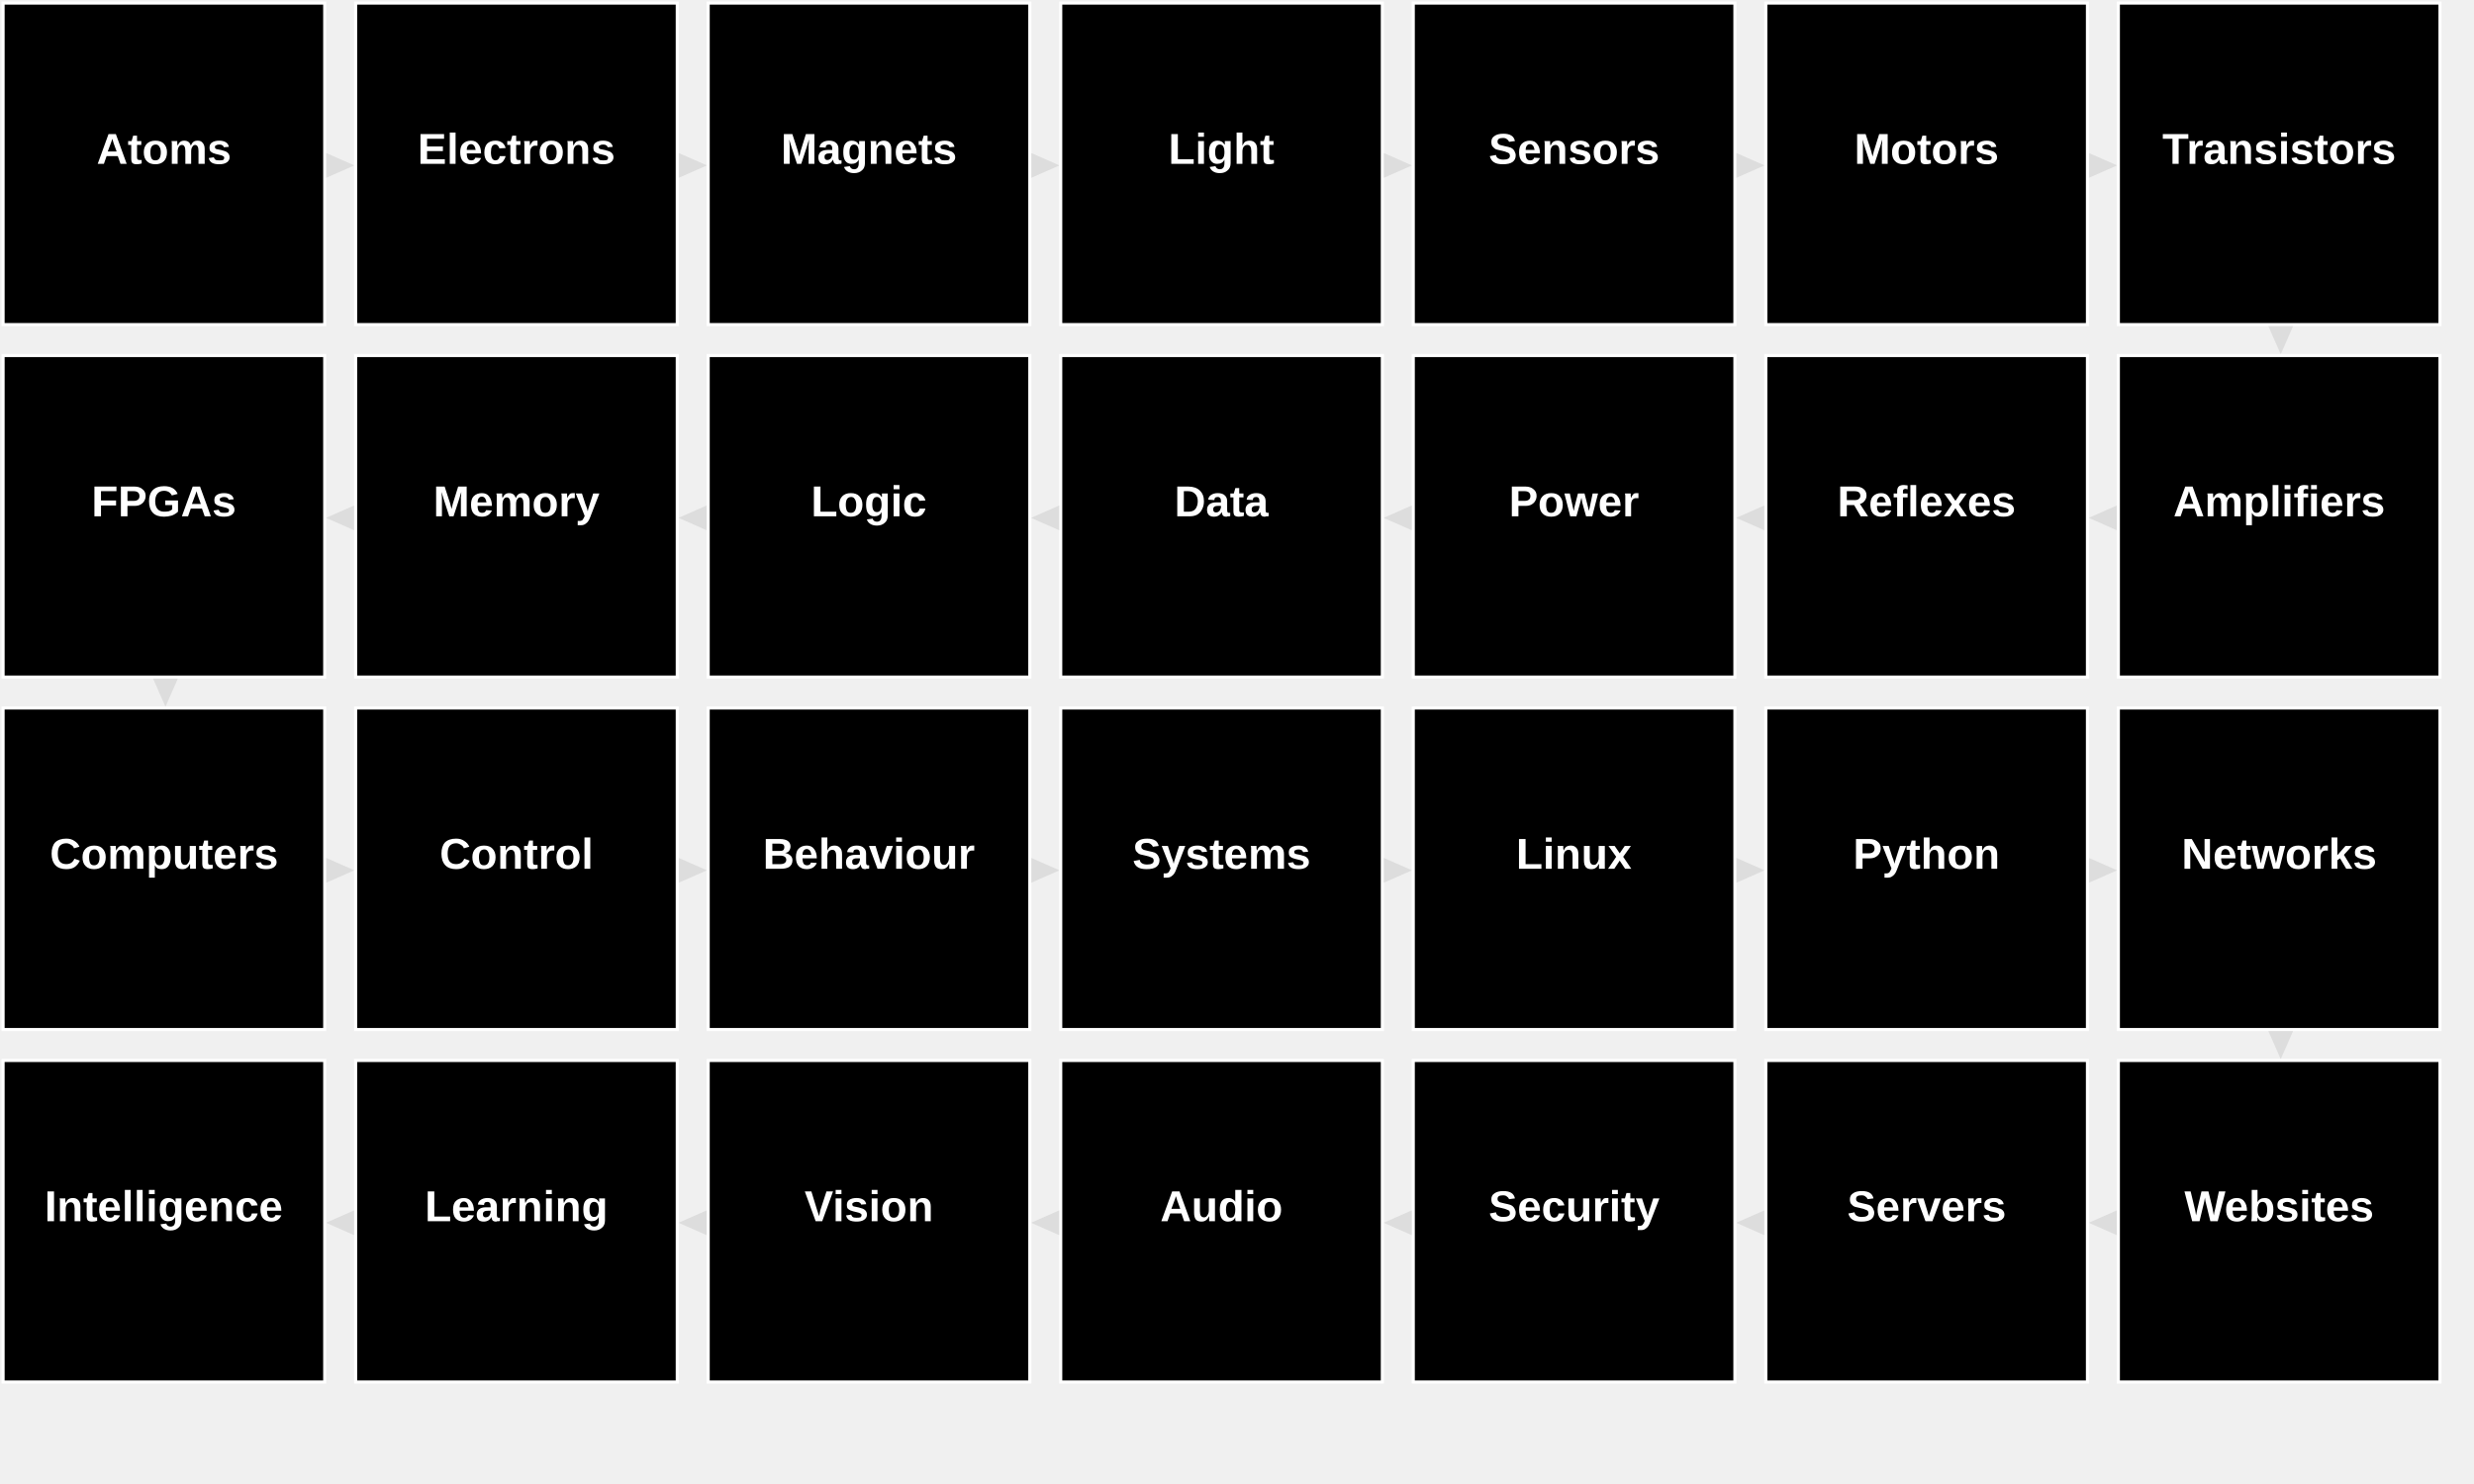
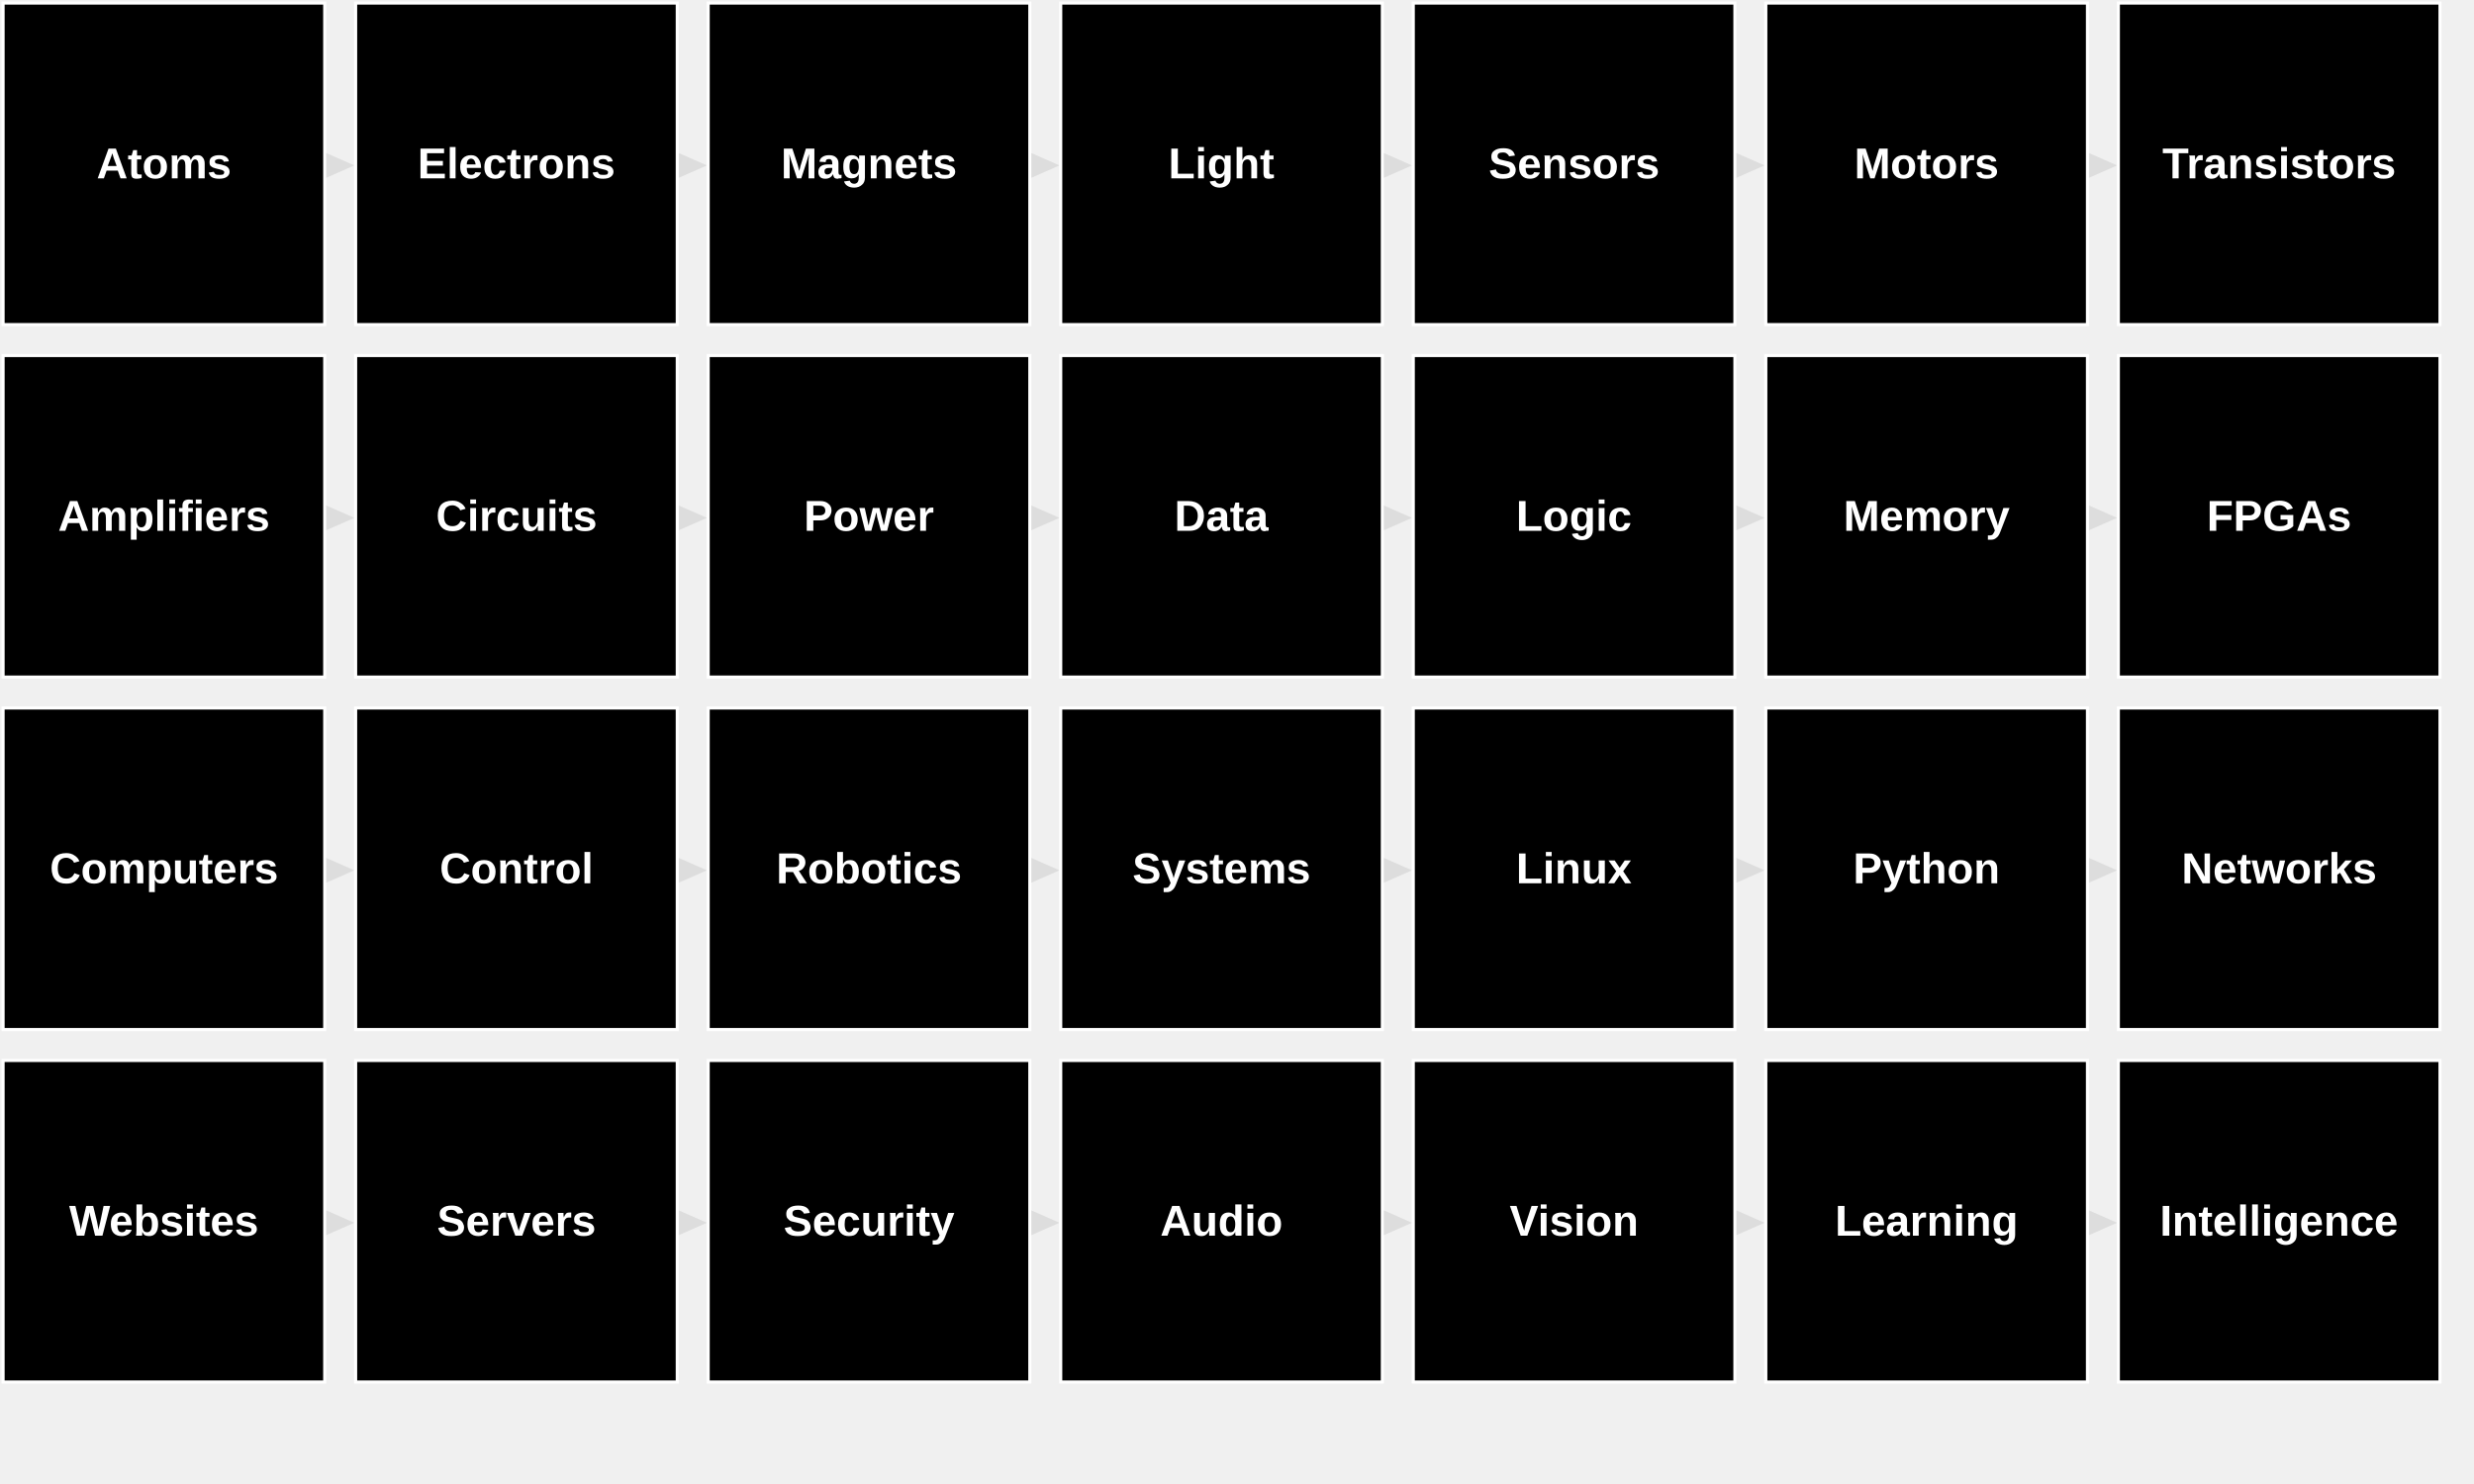
<svg xmlns="http://www.w3.org/2000/svg" id="layout" width="100mm" height="60mm" viewBox="0 0 100 60" version="1.1">
  <g id="Atoms">
    <rect class="box" id="box_Atoms" transform="scale(1,1) translate(0, 0)" x="0.125" y="0.125" width="13" height="13" style="fill:#000000;fill-opacity:1;stroke:#FFFFFF;stroke-width:0.125;stroke-linecap:round;stroke-linejoin:miter;stroke-miterlimit:4;stroke-opacity:1" />
-     <text class="text" id="text_Atoms" x="6.625" y="6.625" style="font-style:normal;font-weight:bold;font-size:1.75;line-height:1.00;font-family:'Arial';white-space:pre;display:inline;fill:#FFFFFF;fill-opacity:1;stroke:none" alignment-baseline="middle" text-anchor="middle">Atoms</text>
+     <text class="text" id="text_Atoms" x="6.625" y="7.208" style="font-style:normal;font-weight:bold;font-size:1.75;line-height:1.00;font-family:'Arial';white-space:pre;display:inline;fill:#FFFFFF;fill-opacity:1;stroke:none" alignment-baseline="middle" text-anchor="middle">Atoms</text>
    <polygon class="arrow" id="arrow_Atoms" style="fill:#DDDDDD;stroke:none" points="13.188,7.188 13.188,6.188 14.325,6.688" />
  </g>
  <g id="Electrons">
    <rect class="box" id="box_Electrons" transform="scale(1,1) translate(0, 0)" x="14.375" y="0.125" width="13" height="13" style="fill:#000000;fill-opacity:1;stroke:#FFFFFF;stroke-width:0.125;stroke-linecap:round;stroke-linejoin:miter;stroke-miterlimit:4;stroke-opacity:1" />
-     <text class="text" id="text_Electrons" x="20.875" y="6.625" style="font-style:normal;font-weight:bold;font-size:1.75;line-height:1.00;font-family:'Arial';white-space:pre;display:inline;fill:#FFFFFF;fill-opacity:1;stroke:none" alignment-baseline="middle" text-anchor="middle">Electrons</text>
+     <text class="text" id="text_Electrons" x="20.875" y="7.208" style="font-style:normal;font-weight:bold;font-size:1.75;line-height:1.00;font-family:'Arial';white-space:pre;display:inline;fill:#FFFFFF;fill-opacity:1;stroke:none" alignment-baseline="middle" text-anchor="middle">Electrons</text>
    <polygon class="arrow" id="arrow_Electrons" style="fill:#DDDDDD;stroke:none" points="27.438,7.188 27.438,6.188 28.575,6.688" />
  </g>
  <g id="Magnets">
    <rect class="box" id="box_Magnets" transform="scale(1,1) translate(0, 0)" x="28.625" y="0.125" width="13" height="13" style="fill:#000000;fill-opacity:1;stroke:#FFFFFF;stroke-width:0.125;stroke-linecap:round;stroke-linejoin:miter;stroke-miterlimit:4;stroke-opacity:1" />
-     <text class="text" id="text_Magnets" x="35.125" y="6.625" style="font-style:normal;font-weight:bold;font-size:1.75;line-height:1.00;font-family:'Arial';white-space:pre;display:inline;fill:#FFFFFF;fill-opacity:1;stroke:none" alignment-baseline="middle" text-anchor="middle">Magnets</text>
+     <text class="text" id="text_Magnets" x="35.125" y="7.208" style="font-style:normal;font-weight:bold;font-size:1.75;line-height:1.00;font-family:'Arial';white-space:pre;display:inline;fill:#FFFFFF;fill-opacity:1;stroke:none" alignment-baseline="middle" text-anchor="middle">Magnets</text>
    <polygon class="arrow" id="arrow_Magnets" style="fill:#DDDDDD;stroke:none" points="41.688,7.188 41.688,6.188 42.825,6.688" />
  </g>
  <g id="Light">
    <rect class="box" id="box_Light" transform="scale(1,1) translate(0, 0)" x="42.875" y="0.125" width="13" height="13" style="fill:#000000;fill-opacity:1;stroke:#FFFFFF;stroke-width:0.125;stroke-linecap:round;stroke-linejoin:miter;stroke-miterlimit:4;stroke-opacity:1" />
-     <text class="text" id="text_Light" x="49.375" y="6.625" style="font-style:normal;font-weight:bold;font-size:1.75;line-height:1.00;font-family:'Arial';white-space:pre;display:inline;fill:#FFFFFF;fill-opacity:1;stroke:none" alignment-baseline="middle" text-anchor="middle">Light</text>
+     <text class="text" id="text_Light" x="49.375" y="7.208" style="font-style:normal;font-weight:bold;font-size:1.75;line-height:1.00;font-family:'Arial';white-space:pre;display:inline;fill:#FFFFFF;fill-opacity:1;stroke:none" alignment-baseline="middle" text-anchor="middle">Light</text>
    <polygon class="arrow" id="arrow_Light" style="fill:#DDDDDD;stroke:none" points="55.938,7.188 55.938,6.188 57.075,6.688" />
  </g>
  <g id="Sensors">
    <rect class="box" id="box_Sensors" transform="scale(1,1) translate(0, 0)" x="57.125" y="0.125" width="13" height="13" style="fill:#000000;fill-opacity:1;stroke:#FFFFFF;stroke-width:0.125;stroke-linecap:round;stroke-linejoin:miter;stroke-miterlimit:4;stroke-opacity:1" />
-     <text class="text" id="text_Sensors" x="63.625" y="6.625" style="font-style:normal;font-weight:bold;font-size:1.75;line-height:1.00;font-family:'Arial';white-space:pre;display:inline;fill:#FFFFFF;fill-opacity:1;stroke:none" alignment-baseline="middle" text-anchor="middle">Sensors</text>
+     <text class="text" id="text_Sensors" x="63.625" y="7.208" style="font-style:normal;font-weight:bold;font-size:1.75;line-height:1.00;font-family:'Arial';white-space:pre;display:inline;fill:#FFFFFF;fill-opacity:1;stroke:none" alignment-baseline="middle" text-anchor="middle">Sensors</text>
    <polygon class="arrow" id="arrow_Sensors" style="fill:#DDDDDD;stroke:none" points="70.188,7.188 70.188,6.188 71.325,6.688" />
  </g>
  <g id="Motors">
    <rect class="box" id="box_Motors" transform="scale(1,1) translate(0, 0)" x="71.375" y="0.125" width="13" height="13" style="fill:#000000;fill-opacity:1;stroke:#FFFFFF;stroke-width:0.125;stroke-linecap:round;stroke-linejoin:miter;stroke-miterlimit:4;stroke-opacity:1" />
-     <text class="text" id="text_Motors" x="77.875" y="6.625" style="font-style:normal;font-weight:bold;font-size:1.75;line-height:1.00;font-family:'Arial';white-space:pre;display:inline;fill:#FFFFFF;fill-opacity:1;stroke:none" alignment-baseline="middle" text-anchor="middle">Motors</text>
+     <text class="text" id="text_Motors" x="77.875" y="7.208" style="font-style:normal;font-weight:bold;font-size:1.75;line-height:1.00;font-family:'Arial';white-space:pre;display:inline;fill:#FFFFFF;fill-opacity:1;stroke:none" alignment-baseline="middle" text-anchor="middle">Motors</text>
    <polygon class="arrow" id="arrow_Motors" style="fill:#DDDDDD;stroke:none" points="84.438,7.188 84.438,6.188 85.575,6.688" />
  </g>
  <g id="Transistors">
    <rect class="box" id="box_Transistors" transform="scale(1,1) translate(0, 0)" x="85.625" y="0.125" width="13" height="13" style="fill:#000000;fill-opacity:1;stroke:#FFFFFF;stroke-width:0.125;stroke-linecap:round;stroke-linejoin:miter;stroke-miterlimit:4;stroke-opacity:1" />
-     <text class="text" id="text_Transistors" x="92.125" y="6.625" style="font-style:normal;font-weight:bold;font-size:1.75;line-height:1.00;font-family:'Arial';white-space:pre;display:inline;fill:#FFFFFF;fill-opacity:1;stroke:none" alignment-baseline="middle" text-anchor="middle">Transistors</text>
-     <polygon class="arrow" id="arrow_Transistors" style="fill:#DDDDDD;stroke:none" points="91.688,13.188 92.688,13.188 92.188,14.325" />
+     <text class="text" id="text_Transistors" x="92.125" y="7.208" style="font-style:normal;font-weight:bold;font-size:1.75;line-height:1.00;font-family:'Arial';white-space:pre;display:inline;fill:#FFFFFF;fill-opacity:1;stroke:none" alignment-baseline="middle" text-anchor="middle">Transistors</text>
  </g>
  <g id="Amplifiers">
-     <rect class="box" id="box_Amplifiers" transform="scale(1,1) translate(0, 0)" x="85.625" y="14.375" width="13" height="13" style="fill:#000000;fill-opacity:1;stroke:#FFFFFF;stroke-width:0.125;stroke-linecap:round;stroke-linejoin:miter;stroke-miterlimit:4;stroke-opacity:1" />
-     <text class="text" id="text_Amplifiers" x="92.125" y="20.875" style="font-style:normal;font-weight:bold;font-size:1.75;line-height:1.00;font-family:'Arial';white-space:pre;display:inline;fill:#FFFFFF;fill-opacity:1;stroke:none" alignment-baseline="middle" text-anchor="middle">Amplifiers</text>
-     <polygon class="arrow" id="arrow_Amplifiers" style="fill:#DDDDDD;stroke:none" points="85.562,21.438 85.562,20.438 84.425,20.938" />
+     <rect class="box" id="box_Amplifiers" transform="scale(1,1) translate(0, 0)" x="0.125" y="14.375" width="13" height="13" style="fill:#000000;fill-opacity:1;stroke:#FFFFFF;stroke-width:0.125;stroke-linecap:round;stroke-linejoin:miter;stroke-miterlimit:4;stroke-opacity:1" />
+     <text class="text" id="text_Amplifiers" x="6.625" y="21.458" style="font-style:normal;font-weight:bold;font-size:1.75;line-height:1.00;font-family:'Arial';white-space:pre;display:inline;fill:#FFFFFF;fill-opacity:1;stroke:none" alignment-baseline="middle" text-anchor="middle">Amplifiers</text>
+     <polygon class="arrow" id="arrow_Amplifiers" style="fill:#DDDDDD;stroke:none" points="13.188,21.438 13.188,20.438 14.325,20.938" />
  </g>
-   <g id="Reflexes">
-     <rect class="box" id="box_Reflexes" transform="scale(1,1) translate(0, 0)" x="71.375" y="14.375" width="13" height="13" style="fill:#000000;fill-opacity:1;stroke:#FFFFFF;stroke-width:0.125;stroke-linecap:round;stroke-linejoin:miter;stroke-miterlimit:4;stroke-opacity:1" />
-     <text class="text" id="text_Reflexes" x="77.875" y="20.875" style="font-style:normal;font-weight:bold;font-size:1.75;line-height:1.00;font-family:'Arial';white-space:pre;display:inline;fill:#FFFFFF;fill-opacity:1;stroke:none" alignment-baseline="middle" text-anchor="middle">Reflexes</text>
-     <polygon class="arrow" id="arrow_Reflexes" style="fill:#DDDDDD;stroke:none" points="71.312,21.438 71.312,20.438 70.175,20.938" />
+   <g id="Circuits">
+     <rect class="box" id="box_Circuits" transform="scale(1,1) translate(0, 0)" x="14.375" y="14.375" width="13" height="13" style="fill:#000000;fill-opacity:1;stroke:#FFFFFF;stroke-width:0.125;stroke-linecap:round;stroke-linejoin:miter;stroke-miterlimit:4;stroke-opacity:1" />
+     <text class="text" id="text_Circuits" x="20.875" y="21.458" style="font-style:normal;font-weight:bold;font-size:1.75;line-height:1.00;font-family:'Arial';white-space:pre;display:inline;fill:#FFFFFF;fill-opacity:1;stroke:none" alignment-baseline="middle" text-anchor="middle">Circuits</text>
+     <polygon class="arrow" id="arrow_Circuits" style="fill:#DDDDDD;stroke:none" points="27.438,21.438 27.438,20.438 28.575,20.938" />
  </g>
  <g id="Power">
-     <rect class="box" id="box_Power" transform="scale(1,1) translate(0, 0)" x="57.125" y="14.375" width="13" height="13" style="fill:#000000;fill-opacity:1;stroke:#FFFFFF;stroke-width:0.125;stroke-linecap:round;stroke-linejoin:miter;stroke-miterlimit:4;stroke-opacity:1" />
-     <text class="text" id="text_Power" x="63.625" y="20.875" style="font-style:normal;font-weight:bold;font-size:1.75;line-height:1.00;font-family:'Arial';white-space:pre;display:inline;fill:#FFFFFF;fill-opacity:1;stroke:none" alignment-baseline="middle" text-anchor="middle">Power</text>
-     <polygon class="arrow" id="arrow_Power" style="fill:#DDDDDD;stroke:none" points="57.062,21.438 57.062,20.438 55.925,20.938" />
+     <rect class="box" id="box_Power" transform="scale(1,1) translate(0, 0)" x="28.625" y="14.375" width="13" height="13" style="fill:#000000;fill-opacity:1;stroke:#FFFFFF;stroke-width:0.125;stroke-linecap:round;stroke-linejoin:miter;stroke-miterlimit:4;stroke-opacity:1" />
+     <text class="text" id="text_Power" x="35.125" y="21.458" style="font-style:normal;font-weight:bold;font-size:1.75;line-height:1.00;font-family:'Arial';white-space:pre;display:inline;fill:#FFFFFF;fill-opacity:1;stroke:none" alignment-baseline="middle" text-anchor="middle">Power</text>
+     <polygon class="arrow" id="arrow_Power" style="fill:#DDDDDD;stroke:none" points="41.688,21.438 41.688,20.438 42.825,20.938" />
  </g>
  <g id="Data">
    <rect class="box" id="box_Data" transform="scale(1,1) translate(0, 0)" x="42.875" y="14.375" width="13" height="13" style="fill:#000000;fill-opacity:1;stroke:#FFFFFF;stroke-width:0.125;stroke-linecap:round;stroke-linejoin:miter;stroke-miterlimit:4;stroke-opacity:1" />
-     <text class="text" id="text_Data" x="49.375" y="20.875" style="font-style:normal;font-weight:bold;font-size:1.75;line-height:1.00;font-family:'Arial';white-space:pre;display:inline;fill:#FFFFFF;fill-opacity:1;stroke:none" alignment-baseline="middle" text-anchor="middle">Data</text>
-     <polygon class="arrow" id="arrow_Data" style="fill:#DDDDDD;stroke:none" points="42.812,21.438 42.812,20.438 41.675,20.938" />
+     <text class="text" id="text_Data" x="49.375" y="21.458" style="font-style:normal;font-weight:bold;font-size:1.75;line-height:1.00;font-family:'Arial';white-space:pre;display:inline;fill:#FFFFFF;fill-opacity:1;stroke:none" alignment-baseline="middle" text-anchor="middle">Data</text>
+     <polygon class="arrow" id="arrow_Data" style="fill:#DDDDDD;stroke:none" points="55.938,21.438 55.938,20.438 57.075,20.938" />
  </g>
  <g id="Logic">
-     <rect class="box" id="box_Logic" transform="scale(1,1) translate(0, 0)" x="28.625" y="14.375" width="13" height="13" style="fill:#000000;fill-opacity:1;stroke:#FFFFFF;stroke-width:0.125;stroke-linecap:round;stroke-linejoin:miter;stroke-miterlimit:4;stroke-opacity:1" />
-     <text class="text" id="text_Logic" x="35.125" y="20.875" style="font-style:normal;font-weight:bold;font-size:1.75;line-height:1.00;font-family:'Arial';white-space:pre;display:inline;fill:#FFFFFF;fill-opacity:1;stroke:none" alignment-baseline="middle" text-anchor="middle">Logic</text>
-     <polygon class="arrow" id="arrow_Logic" style="fill:#DDDDDD;stroke:none" points="28.562,21.438 28.562,20.438 27.425,20.938" />
+     <rect class="box" id="box_Logic" transform="scale(1,1) translate(0, 0)" x="57.125" y="14.375" width="13" height="13" style="fill:#000000;fill-opacity:1;stroke:#FFFFFF;stroke-width:0.125;stroke-linecap:round;stroke-linejoin:miter;stroke-miterlimit:4;stroke-opacity:1" />
+     <text class="text" id="text_Logic" x="63.625" y="21.458" style="font-style:normal;font-weight:bold;font-size:1.75;line-height:1.00;font-family:'Arial';white-space:pre;display:inline;fill:#FFFFFF;fill-opacity:1;stroke:none" alignment-baseline="middle" text-anchor="middle">Logic</text>
+     <polygon class="arrow" id="arrow_Logic" style="fill:#DDDDDD;stroke:none" points="70.188,21.438 70.188,20.438 71.325,20.938" />
  </g>
  <g id="Memory">
-     <rect class="box" id="box_Memory" transform="scale(1,1) translate(0, 0)" x="14.375" y="14.375" width="13" height="13" style="fill:#000000;fill-opacity:1;stroke:#FFFFFF;stroke-width:0.125;stroke-linecap:round;stroke-linejoin:miter;stroke-miterlimit:4;stroke-opacity:1" />
-     <text class="text" id="text_Memory" x="20.875" y="20.875" style="font-style:normal;font-weight:bold;font-size:1.75;line-height:1.00;font-family:'Arial';white-space:pre;display:inline;fill:#FFFFFF;fill-opacity:1;stroke:none" alignment-baseline="middle" text-anchor="middle">Memory</text>
-     <polygon class="arrow" id="arrow_Memory" style="fill:#DDDDDD;stroke:none" points="14.312,21.438 14.312,20.438 13.175,20.938" />
+     <rect class="box" id="box_Memory" transform="scale(1,1) translate(0, 0)" x="71.375" y="14.375" width="13" height="13" style="fill:#000000;fill-opacity:1;stroke:#FFFFFF;stroke-width:0.125;stroke-linecap:round;stroke-linejoin:miter;stroke-miterlimit:4;stroke-opacity:1" />
+     <text class="text" id="text_Memory" x="77.875" y="21.458" style="font-style:normal;font-weight:bold;font-size:1.75;line-height:1.00;font-family:'Arial';white-space:pre;display:inline;fill:#FFFFFF;fill-opacity:1;stroke:none" alignment-baseline="middle" text-anchor="middle">Memory</text>
+     <polygon class="arrow" id="arrow_Memory" style="fill:#DDDDDD;stroke:none" points="84.438,21.438 84.438,20.438 85.575,20.938" />
  </g>
  <g id="FPGAs">
-     <rect class="box" id="box_FPGAs" transform="scale(1,1) translate(0, 0)" x="0.125" y="14.375" width="13" height="13" style="fill:#000000;fill-opacity:1;stroke:#FFFFFF;stroke-width:0.125;stroke-linecap:round;stroke-linejoin:miter;stroke-miterlimit:4;stroke-opacity:1" />
-     <text class="text" id="text_FPGAs" x="6.625" y="20.875" style="font-style:normal;font-weight:bold;font-size:1.75;line-height:1.00;font-family:'Arial';white-space:pre;display:inline;fill:#FFFFFF;fill-opacity:1;stroke:none" alignment-baseline="middle" text-anchor="middle">FPGAs</text>
-     <polygon class="arrow" id="arrow_FPGAs" style="fill:#DDDDDD;stroke:none" points="6.188,27.438 7.188,27.438 6.688,28.575" />
+     <rect class="box" id="box_FPGAs" transform="scale(1,1) translate(0, 0)" x="85.625" y="14.375" width="13" height="13" style="fill:#000000;fill-opacity:1;stroke:#FFFFFF;stroke-width:0.125;stroke-linecap:round;stroke-linejoin:miter;stroke-miterlimit:4;stroke-opacity:1" />
+     <text class="text" id="text_FPGAs" x="92.125" y="21.458" style="font-style:normal;font-weight:bold;font-size:1.75;line-height:1.00;font-family:'Arial';white-space:pre;display:inline;fill:#FFFFFF;fill-opacity:1;stroke:none" alignment-baseline="middle" text-anchor="middle">FPGAs</text>
  </g>
  <g id="Computers">
    <rect class="box" id="box_Computers" transform="scale(1,1) translate(0, 0)" x="0.125" y="28.625" width="13" height="13" style="fill:#000000;fill-opacity:1;stroke:#FFFFFF;stroke-width:0.125;stroke-linecap:round;stroke-linejoin:miter;stroke-miterlimit:4;stroke-opacity:1" />
-     <text class="text" id="text_Computers" x="6.625" y="35.125" style="font-style:normal;font-weight:bold;font-size:1.75;line-height:1.00;font-family:'Arial';white-space:pre;display:inline;fill:#FFFFFF;fill-opacity:1;stroke:none" alignment-baseline="middle" text-anchor="middle">Computers</text>
+     <text class="text" id="text_Computers" x="6.625" y="35.708" style="font-style:normal;font-weight:bold;font-size:1.75;line-height:1.00;font-family:'Arial';white-space:pre;display:inline;fill:#FFFFFF;fill-opacity:1;stroke:none" alignment-baseline="middle" text-anchor="middle">Computers</text>
    <polygon class="arrow" id="arrow_Computers" style="fill:#DDDDDD;stroke:none" points="13.188,35.688 13.188,34.688 14.325,35.188" />
  </g>
  <g id="Control">
    <rect class="box" id="box_Control" transform="scale(1,1) translate(0, 0)" x="14.375" y="28.625" width="13" height="13" style="fill:#000000;fill-opacity:1;stroke:#FFFFFF;stroke-width:0.125;stroke-linecap:round;stroke-linejoin:miter;stroke-miterlimit:4;stroke-opacity:1" />
-     <text class="text" id="text_Control" x="20.875" y="35.125" style="font-style:normal;font-weight:bold;font-size:1.75;line-height:1.00;font-family:'Arial';white-space:pre;display:inline;fill:#FFFFFF;fill-opacity:1;stroke:none" alignment-baseline="middle" text-anchor="middle">Control</text>
+     <text class="text" id="text_Control" x="20.875" y="35.708" style="font-style:normal;font-weight:bold;font-size:1.75;line-height:1.00;font-family:'Arial';white-space:pre;display:inline;fill:#FFFFFF;fill-opacity:1;stroke:none" alignment-baseline="middle" text-anchor="middle">Control</text>
    <polygon class="arrow" id="arrow_Control" style="fill:#DDDDDD;stroke:none" points="27.438,35.688 27.438,34.688 28.575,35.188" />
  </g>
-   <g id="Behaviour">
-     <rect class="box" id="box_Behaviour" transform="scale(1,1) translate(0, 0)" x="28.625" y="28.625" width="13" height="13" style="fill:#000000;fill-opacity:1;stroke:#FFFFFF;stroke-width:0.125;stroke-linecap:round;stroke-linejoin:miter;stroke-miterlimit:4;stroke-opacity:1" />
-     <text class="text" id="text_Behaviour" x="35.125" y="35.125" style="font-style:normal;font-weight:bold;font-size:1.75;line-height:1.00;font-family:'Arial';white-space:pre;display:inline;fill:#FFFFFF;fill-opacity:1;stroke:none" alignment-baseline="middle" text-anchor="middle">Behaviour</text>
-     <polygon class="arrow" id="arrow_Behaviour" style="fill:#DDDDDD;stroke:none" points="41.688,35.688 41.688,34.688 42.825,35.188" />
+   <g id="Robotics">
+     <rect class="box" id="box_Robotics" transform="scale(1,1) translate(0, 0)" x="28.625" y="28.625" width="13" height="13" style="fill:#000000;fill-opacity:1;stroke:#FFFFFF;stroke-width:0.125;stroke-linecap:round;stroke-linejoin:miter;stroke-miterlimit:4;stroke-opacity:1" />
+     <text class="text" id="text_Robotics" x="35.125" y="35.708" style="font-style:normal;font-weight:bold;font-size:1.75;line-height:1.00;font-family:'Arial';white-space:pre;display:inline;fill:#FFFFFF;fill-opacity:1;stroke:none" alignment-baseline="middle" text-anchor="middle">Robotics</text>
+     <polygon class="arrow" id="arrow_Robotics" style="fill:#DDDDDD;stroke:none" points="41.688,35.688 41.688,34.688 42.825,35.188" />
  </g>
  <g id="Systems">
    <rect class="box" id="box_Systems" transform="scale(1,1) translate(0, 0)" x="42.875" y="28.625" width="13" height="13" style="fill:#000000;fill-opacity:1;stroke:#FFFFFF;stroke-width:0.125;stroke-linecap:round;stroke-linejoin:miter;stroke-miterlimit:4;stroke-opacity:1" />
-     <text class="text" id="text_Systems" x="49.375" y="35.125" style="font-style:normal;font-weight:bold;font-size:1.75;line-height:1.00;font-family:'Arial';white-space:pre;display:inline;fill:#FFFFFF;fill-opacity:1;stroke:none" alignment-baseline="middle" text-anchor="middle">Systems</text>
+     <text class="text" id="text_Systems" x="49.375" y="35.708" style="font-style:normal;font-weight:bold;font-size:1.75;line-height:1.00;font-family:'Arial';white-space:pre;display:inline;fill:#FFFFFF;fill-opacity:1;stroke:none" alignment-baseline="middle" text-anchor="middle">Systems</text>
    <polygon class="arrow" id="arrow_Systems" style="fill:#DDDDDD;stroke:none" points="55.938,35.688 55.938,34.688 57.075,35.188" />
  </g>
  <g id="Linux">
    <rect class="box" id="box_Linux" transform="scale(1,1) translate(0, 0)" x="57.125" y="28.625" width="13" height="13" style="fill:#000000;fill-opacity:1;stroke:#FFFFFF;stroke-width:0.125;stroke-linecap:round;stroke-linejoin:miter;stroke-miterlimit:4;stroke-opacity:1" />
-     <text class="text" id="text_Linux" x="63.625" y="35.125" style="font-style:normal;font-weight:bold;font-size:1.75;line-height:1.00;font-family:'Arial';white-space:pre;display:inline;fill:#FFFFFF;fill-opacity:1;stroke:none" alignment-baseline="middle" text-anchor="middle">Linux</text>
+     <text class="text" id="text_Linux" x="63.625" y="35.708" style="font-style:normal;font-weight:bold;font-size:1.75;line-height:1.00;font-family:'Arial';white-space:pre;display:inline;fill:#FFFFFF;fill-opacity:1;stroke:none" alignment-baseline="middle" text-anchor="middle">Linux</text>
    <polygon class="arrow" id="arrow_Linux" style="fill:#DDDDDD;stroke:none" points="70.188,35.688 70.188,34.688 71.325,35.188" />
  </g>
  <g id="Python">
    <rect class="box" id="box_Python" transform="scale(1,1) translate(0, 0)" x="71.375" y="28.625" width="13" height="13" style="fill:#000000;fill-opacity:1;stroke:#FFFFFF;stroke-width:0.125;stroke-linecap:round;stroke-linejoin:miter;stroke-miterlimit:4;stroke-opacity:1" />
-     <text class="text" id="text_Python" x="77.875" y="35.125" style="font-style:normal;font-weight:bold;font-size:1.75;line-height:1.00;font-family:'Arial';white-space:pre;display:inline;fill:#FFFFFF;fill-opacity:1;stroke:none" alignment-baseline="middle" text-anchor="middle">Python</text>
+     <text class="text" id="text_Python" x="77.875" y="35.708" style="font-style:normal;font-weight:bold;font-size:1.75;line-height:1.00;font-family:'Arial';white-space:pre;display:inline;fill:#FFFFFF;fill-opacity:1;stroke:none" alignment-baseline="middle" text-anchor="middle">Python</text>
    <polygon class="arrow" id="arrow_Python" style="fill:#DDDDDD;stroke:none" points="84.438,35.688 84.438,34.688 85.575,35.188" />
  </g>
  <g id="Networks">
    <rect class="box" id="box_Networks" transform="scale(1,1) translate(0, 0)" x="85.625" y="28.625" width="13" height="13" style="fill:#000000;fill-opacity:1;stroke:#FFFFFF;stroke-width:0.125;stroke-linecap:round;stroke-linejoin:miter;stroke-miterlimit:4;stroke-opacity:1" />
-     <text class="text" id="text_Networks" x="92.125" y="35.125" style="font-style:normal;font-weight:bold;font-size:1.75;line-height:1.00;font-family:'Arial';white-space:pre;display:inline;fill:#FFFFFF;fill-opacity:1;stroke:none" alignment-baseline="middle" text-anchor="middle">Networks</text>
-     <polygon class="arrow" id="arrow_Networks" style="fill:#DDDDDD;stroke:none" points="91.688,41.688 92.688,41.688 92.188,42.825" />
+     <text class="text" id="text_Networks" x="92.125" y="35.708" style="font-style:normal;font-weight:bold;font-size:1.75;line-height:1.00;font-family:'Arial';white-space:pre;display:inline;fill:#FFFFFF;fill-opacity:1;stroke:none" alignment-baseline="middle" text-anchor="middle">Networks</text>
  </g>
  <g id="Websites">
-     <rect class="box" id="box_Websites" transform="scale(1,1) translate(0, 0)" x="85.625" y="42.875" width="13" height="13" style="fill:#000000;fill-opacity:1;stroke:#FFFFFF;stroke-width:0.125;stroke-linecap:round;stroke-linejoin:miter;stroke-miterlimit:4;stroke-opacity:1" />
-     <text class="text" id="text_Websites" x="92.125" y="49.375" style="font-style:normal;font-weight:bold;font-size:1.75;line-height:1.00;font-family:'Arial';white-space:pre;display:inline;fill:#FFFFFF;fill-opacity:1;stroke:none" alignment-baseline="middle" text-anchor="middle">Websites</text>
-     <polygon class="arrow" id="arrow_Websites" style="fill:#DDDDDD;stroke:none" points="85.562,49.938 85.562,48.938 84.425,49.438" />
+     <rect class="box" id="box_Websites" transform="scale(1,1) translate(0, 0)" x="0.125" y="42.875" width="13" height="13" style="fill:#000000;fill-opacity:1;stroke:#FFFFFF;stroke-width:0.125;stroke-linecap:round;stroke-linejoin:miter;stroke-miterlimit:4;stroke-opacity:1" />
+     <text class="text" id="text_Websites" x="6.625" y="49.958" style="font-style:normal;font-weight:bold;font-size:1.75;line-height:1.00;font-family:'Arial';white-space:pre;display:inline;fill:#FFFFFF;fill-opacity:1;stroke:none" alignment-baseline="middle" text-anchor="middle">Websites</text>
+     <polygon class="arrow" id="arrow_Websites" style="fill:#DDDDDD;stroke:none" points="13.188,49.938 13.188,48.938 14.325,49.438" />
  </g>
  <g id="Servers">
-     <rect class="box" id="box_Servers" transform="scale(1,1) translate(0, 0)" x="71.375" y="42.875" width="13" height="13" style="fill:#000000;fill-opacity:1;stroke:#FFFFFF;stroke-width:0.125;stroke-linecap:round;stroke-linejoin:miter;stroke-miterlimit:4;stroke-opacity:1" />
-     <text class="text" id="text_Servers" x="77.875" y="49.375" style="font-style:normal;font-weight:bold;font-size:1.75;line-height:1.00;font-family:'Arial';white-space:pre;display:inline;fill:#FFFFFF;fill-opacity:1;stroke:none" alignment-baseline="middle" text-anchor="middle">Servers</text>
-     <polygon class="arrow" id="arrow_Servers" style="fill:#DDDDDD;stroke:none" points="71.312,49.938 71.312,48.938 70.175,49.438" />
+     <rect class="box" id="box_Servers" transform="scale(1,1) translate(0, 0)" x="14.375" y="42.875" width="13" height="13" style="fill:#000000;fill-opacity:1;stroke:#FFFFFF;stroke-width:0.125;stroke-linecap:round;stroke-linejoin:miter;stroke-miterlimit:4;stroke-opacity:1" />
+     <text class="text" id="text_Servers" x="20.875" y="49.958" style="font-style:normal;font-weight:bold;font-size:1.75;line-height:1.00;font-family:'Arial';white-space:pre;display:inline;fill:#FFFFFF;fill-opacity:1;stroke:none" alignment-baseline="middle" text-anchor="middle">Servers</text>
+     <polygon class="arrow" id="arrow_Servers" style="fill:#DDDDDD;stroke:none" points="27.438,49.938 27.438,48.938 28.575,49.438" />
  </g>
  <g id="Security">
-     <rect class="box" id="box_Security" transform="scale(1,1) translate(0, 0)" x="57.125" y="42.875" width="13" height="13" style="fill:#000000;fill-opacity:1;stroke:#FFFFFF;stroke-width:0.125;stroke-linecap:round;stroke-linejoin:miter;stroke-miterlimit:4;stroke-opacity:1" />
-     <text class="text" id="text_Security" x="63.625" y="49.375" style="font-style:normal;font-weight:bold;font-size:1.75;line-height:1.00;font-family:'Arial';white-space:pre;display:inline;fill:#FFFFFF;fill-opacity:1;stroke:none" alignment-baseline="middle" text-anchor="middle">Security</text>
-     <polygon class="arrow" id="arrow_Security" style="fill:#DDDDDD;stroke:none" points="57.062,49.938 57.062,48.938 55.925,49.438" />
+     <rect class="box" id="box_Security" transform="scale(1,1) translate(0, 0)" x="28.625" y="42.875" width="13" height="13" style="fill:#000000;fill-opacity:1;stroke:#FFFFFF;stroke-width:0.125;stroke-linecap:round;stroke-linejoin:miter;stroke-miterlimit:4;stroke-opacity:1" />
+     <text class="text" id="text_Security" x="35.125" y="49.958" style="font-style:normal;font-weight:bold;font-size:1.75;line-height:1.00;font-family:'Arial';white-space:pre;display:inline;fill:#FFFFFF;fill-opacity:1;stroke:none" alignment-baseline="middle" text-anchor="middle">Security</text>
+     <polygon class="arrow" id="arrow_Security" style="fill:#DDDDDD;stroke:none" points="41.688,49.938 41.688,48.938 42.825,49.438" />
  </g>
  <g id="Audio">
    <rect class="box" id="box_Audio" transform="scale(1,1) translate(0, 0)" x="42.875" y="42.875" width="13" height="13" style="fill:#000000;fill-opacity:1;stroke:#FFFFFF;stroke-width:0.125;stroke-linecap:round;stroke-linejoin:miter;stroke-miterlimit:4;stroke-opacity:1" />
-     <text class="text" id="text_Audio" x="49.375" y="49.375" style="font-style:normal;font-weight:bold;font-size:1.75;line-height:1.00;font-family:'Arial';white-space:pre;display:inline;fill:#FFFFFF;fill-opacity:1;stroke:none" alignment-baseline="middle" text-anchor="middle">Audio</text>
-     <polygon class="arrow" id="arrow_Audio" style="fill:#DDDDDD;stroke:none" points="42.812,49.938 42.812,48.938 41.675,49.438" />
+     <text class="text" id="text_Audio" x="49.375" y="49.958" style="font-style:normal;font-weight:bold;font-size:1.75;line-height:1.00;font-family:'Arial';white-space:pre;display:inline;fill:#FFFFFF;fill-opacity:1;stroke:none" alignment-baseline="middle" text-anchor="middle">Audio</text>
+     <polygon class="arrow" id="arrow_Audio" style="fill:#DDDDDD;stroke:none" points="55.938,49.938 55.938,48.938 57.075,49.438" />
  </g>
  <g id="Vision">
-     <rect class="box" id="box_Vision" transform="scale(1,1) translate(0, 0)" x="28.625" y="42.875" width="13" height="13" style="fill:#000000;fill-opacity:1;stroke:#FFFFFF;stroke-width:0.125;stroke-linecap:round;stroke-linejoin:miter;stroke-miterlimit:4;stroke-opacity:1" />
-     <text class="text" id="text_Vision" x="35.125" y="49.375" style="font-style:normal;font-weight:bold;font-size:1.75;line-height:1.00;font-family:'Arial';white-space:pre;display:inline;fill:#FFFFFF;fill-opacity:1;stroke:none" alignment-baseline="middle" text-anchor="middle">Vision</text>
-     <polygon class="arrow" id="arrow_Vision" style="fill:#DDDDDD;stroke:none" points="28.562,49.938 28.562,48.938 27.425,49.438" />
+     <rect class="box" id="box_Vision" transform="scale(1,1) translate(0, 0)" x="57.125" y="42.875" width="13" height="13" style="fill:#000000;fill-opacity:1;stroke:#FFFFFF;stroke-width:0.125;stroke-linecap:round;stroke-linejoin:miter;stroke-miterlimit:4;stroke-opacity:1" />
+     <text class="text" id="text_Vision" x="63.625" y="49.958" style="font-style:normal;font-weight:bold;font-size:1.75;line-height:1.00;font-family:'Arial';white-space:pre;display:inline;fill:#FFFFFF;fill-opacity:1;stroke:none" alignment-baseline="middle" text-anchor="middle">Vision</text>
+     <polygon class="arrow" id="arrow_Vision" style="fill:#DDDDDD;stroke:none" points="70.188,49.938 70.188,48.938 71.325,49.438" />
  </g>
  <g id="Learning">
-     <rect class="box" id="box_Learning" transform="scale(1,1) translate(0, 0)" x="14.375" y="42.875" width="13" height="13" style="fill:#000000;fill-opacity:1;stroke:#FFFFFF;stroke-width:0.125;stroke-linecap:round;stroke-linejoin:miter;stroke-miterlimit:4;stroke-opacity:1" />
-     <text class="text" id="text_Learning" x="20.875" y="49.375" style="font-style:normal;font-weight:bold;font-size:1.75;line-height:1.00;font-family:'Arial';white-space:pre;display:inline;fill:#FFFFFF;fill-opacity:1;stroke:none" alignment-baseline="middle" text-anchor="middle">Learning</text>
-     <polygon class="arrow" id="arrow_Learning" style="fill:#DDDDDD;stroke:none" points="14.312,49.938 14.312,48.938 13.175,49.438" />
+     <rect class="box" id="box_Learning" transform="scale(1,1) translate(0, 0)" x="71.375" y="42.875" width="13" height="13" style="fill:#000000;fill-opacity:1;stroke:#FFFFFF;stroke-width:0.125;stroke-linecap:round;stroke-linejoin:miter;stroke-miterlimit:4;stroke-opacity:1" />
+     <text class="text" id="text_Learning" x="77.875" y="49.958" style="font-style:normal;font-weight:bold;font-size:1.75;line-height:1.00;font-family:'Arial';white-space:pre;display:inline;fill:#FFFFFF;fill-opacity:1;stroke:none" alignment-baseline="middle" text-anchor="middle">Learning</text>
+     <polygon class="arrow" id="arrow_Learning" style="fill:#DDDDDD;stroke:none" points="84.438,49.938 84.438,48.938 85.575,49.438" />
  </g>
  <g id="Intelligence">
-     <rect class="box" id="box_Intelligence" transform="scale(1,1) translate(0, 0)" x="0.125" y="42.875" width="13" height="13" style="fill:#000000;fill-opacity:1;stroke:#FFFFFF;stroke-width:0.125;stroke-linecap:round;stroke-linejoin:miter;stroke-miterlimit:4;stroke-opacity:1" />
-     <text class="text" id="text_Intelligence" x="6.625" y="49.375" style="font-style:normal;font-weight:bold;font-size:1.75;line-height:1.00;font-family:'Arial';white-space:pre;display:inline;fill:#FFFFFF;fill-opacity:1;stroke:none" alignment-baseline="middle" text-anchor="middle">Intelligence</text>
+     <rect class="box" id="box_Intelligence" transform="scale(1,1) translate(0, 0)" x="85.625" y="42.875" width="13" height="13" style="fill:#000000;fill-opacity:1;stroke:#FFFFFF;stroke-width:0.125;stroke-linecap:round;stroke-linejoin:miter;stroke-miterlimit:4;stroke-opacity:1" />
+     <text class="text" id="text_Intelligence" x="92.125" y="49.958" style="font-style:normal;font-weight:bold;font-size:1.75;line-height:1.00;font-family:'Arial';white-space:pre;display:inline;fill:#FFFFFF;fill-opacity:1;stroke:none" alignment-baseline="middle" text-anchor="middle">Intelligence</text>
  </g>
</svg>
